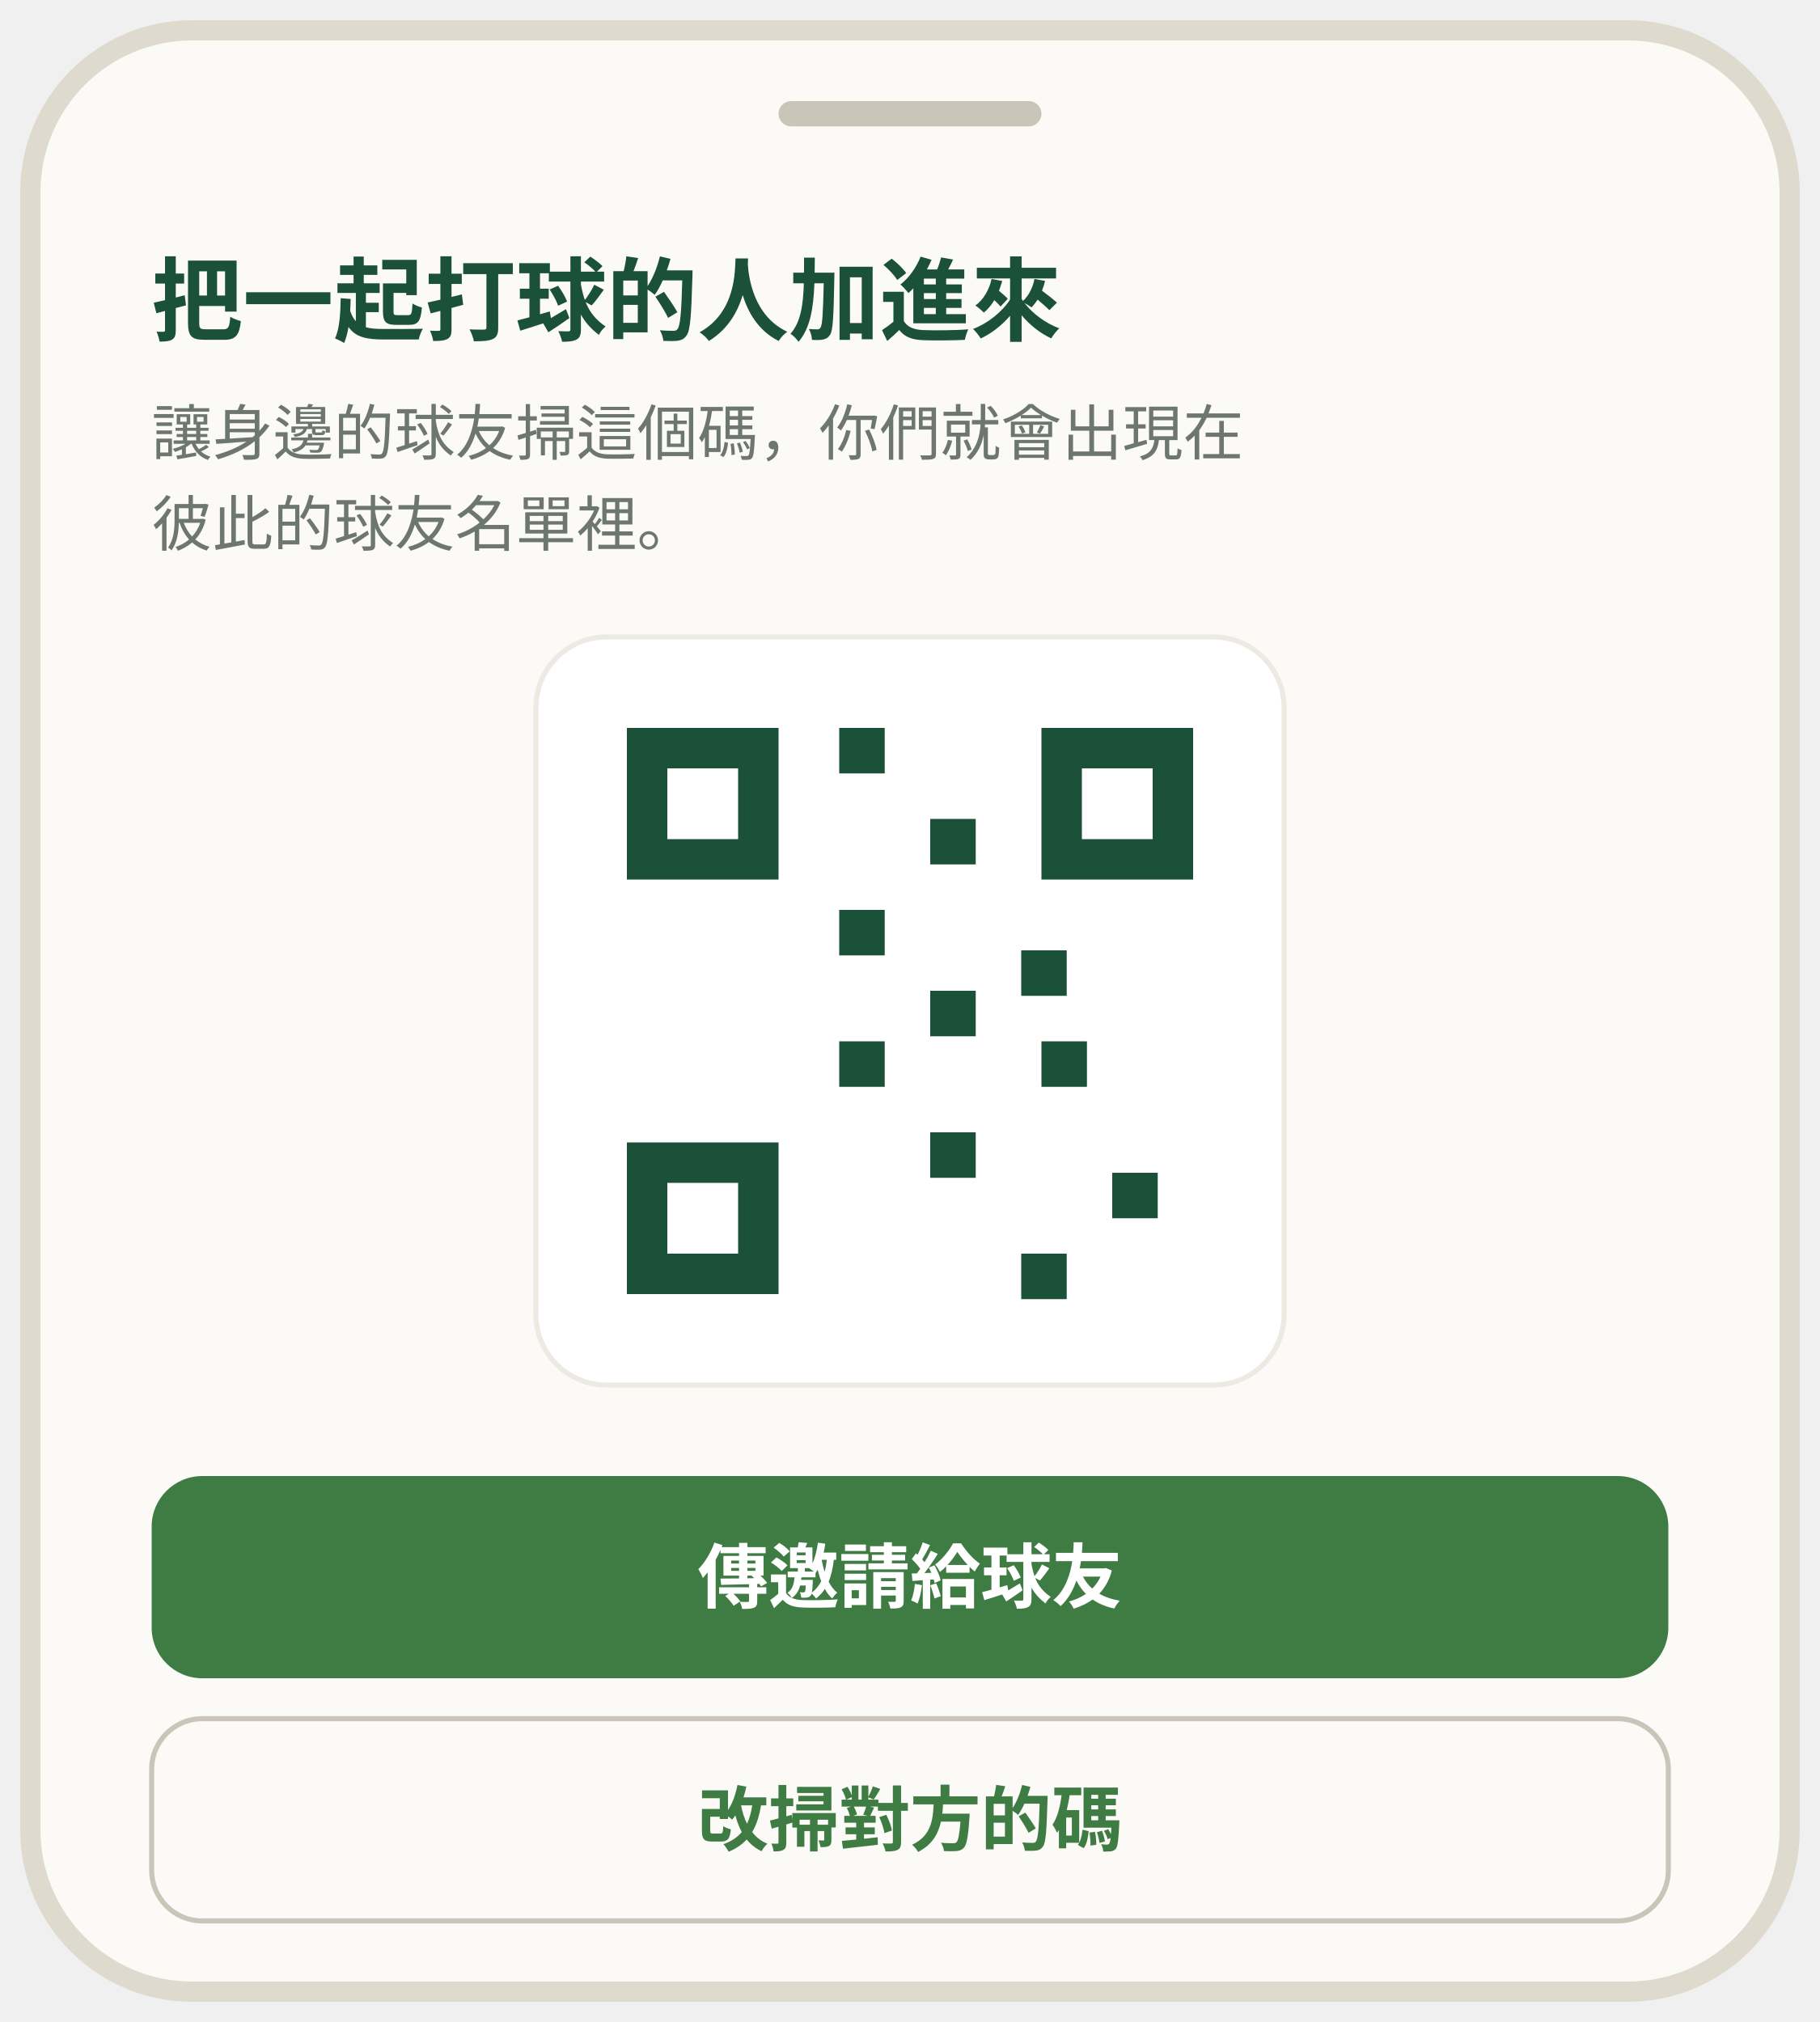
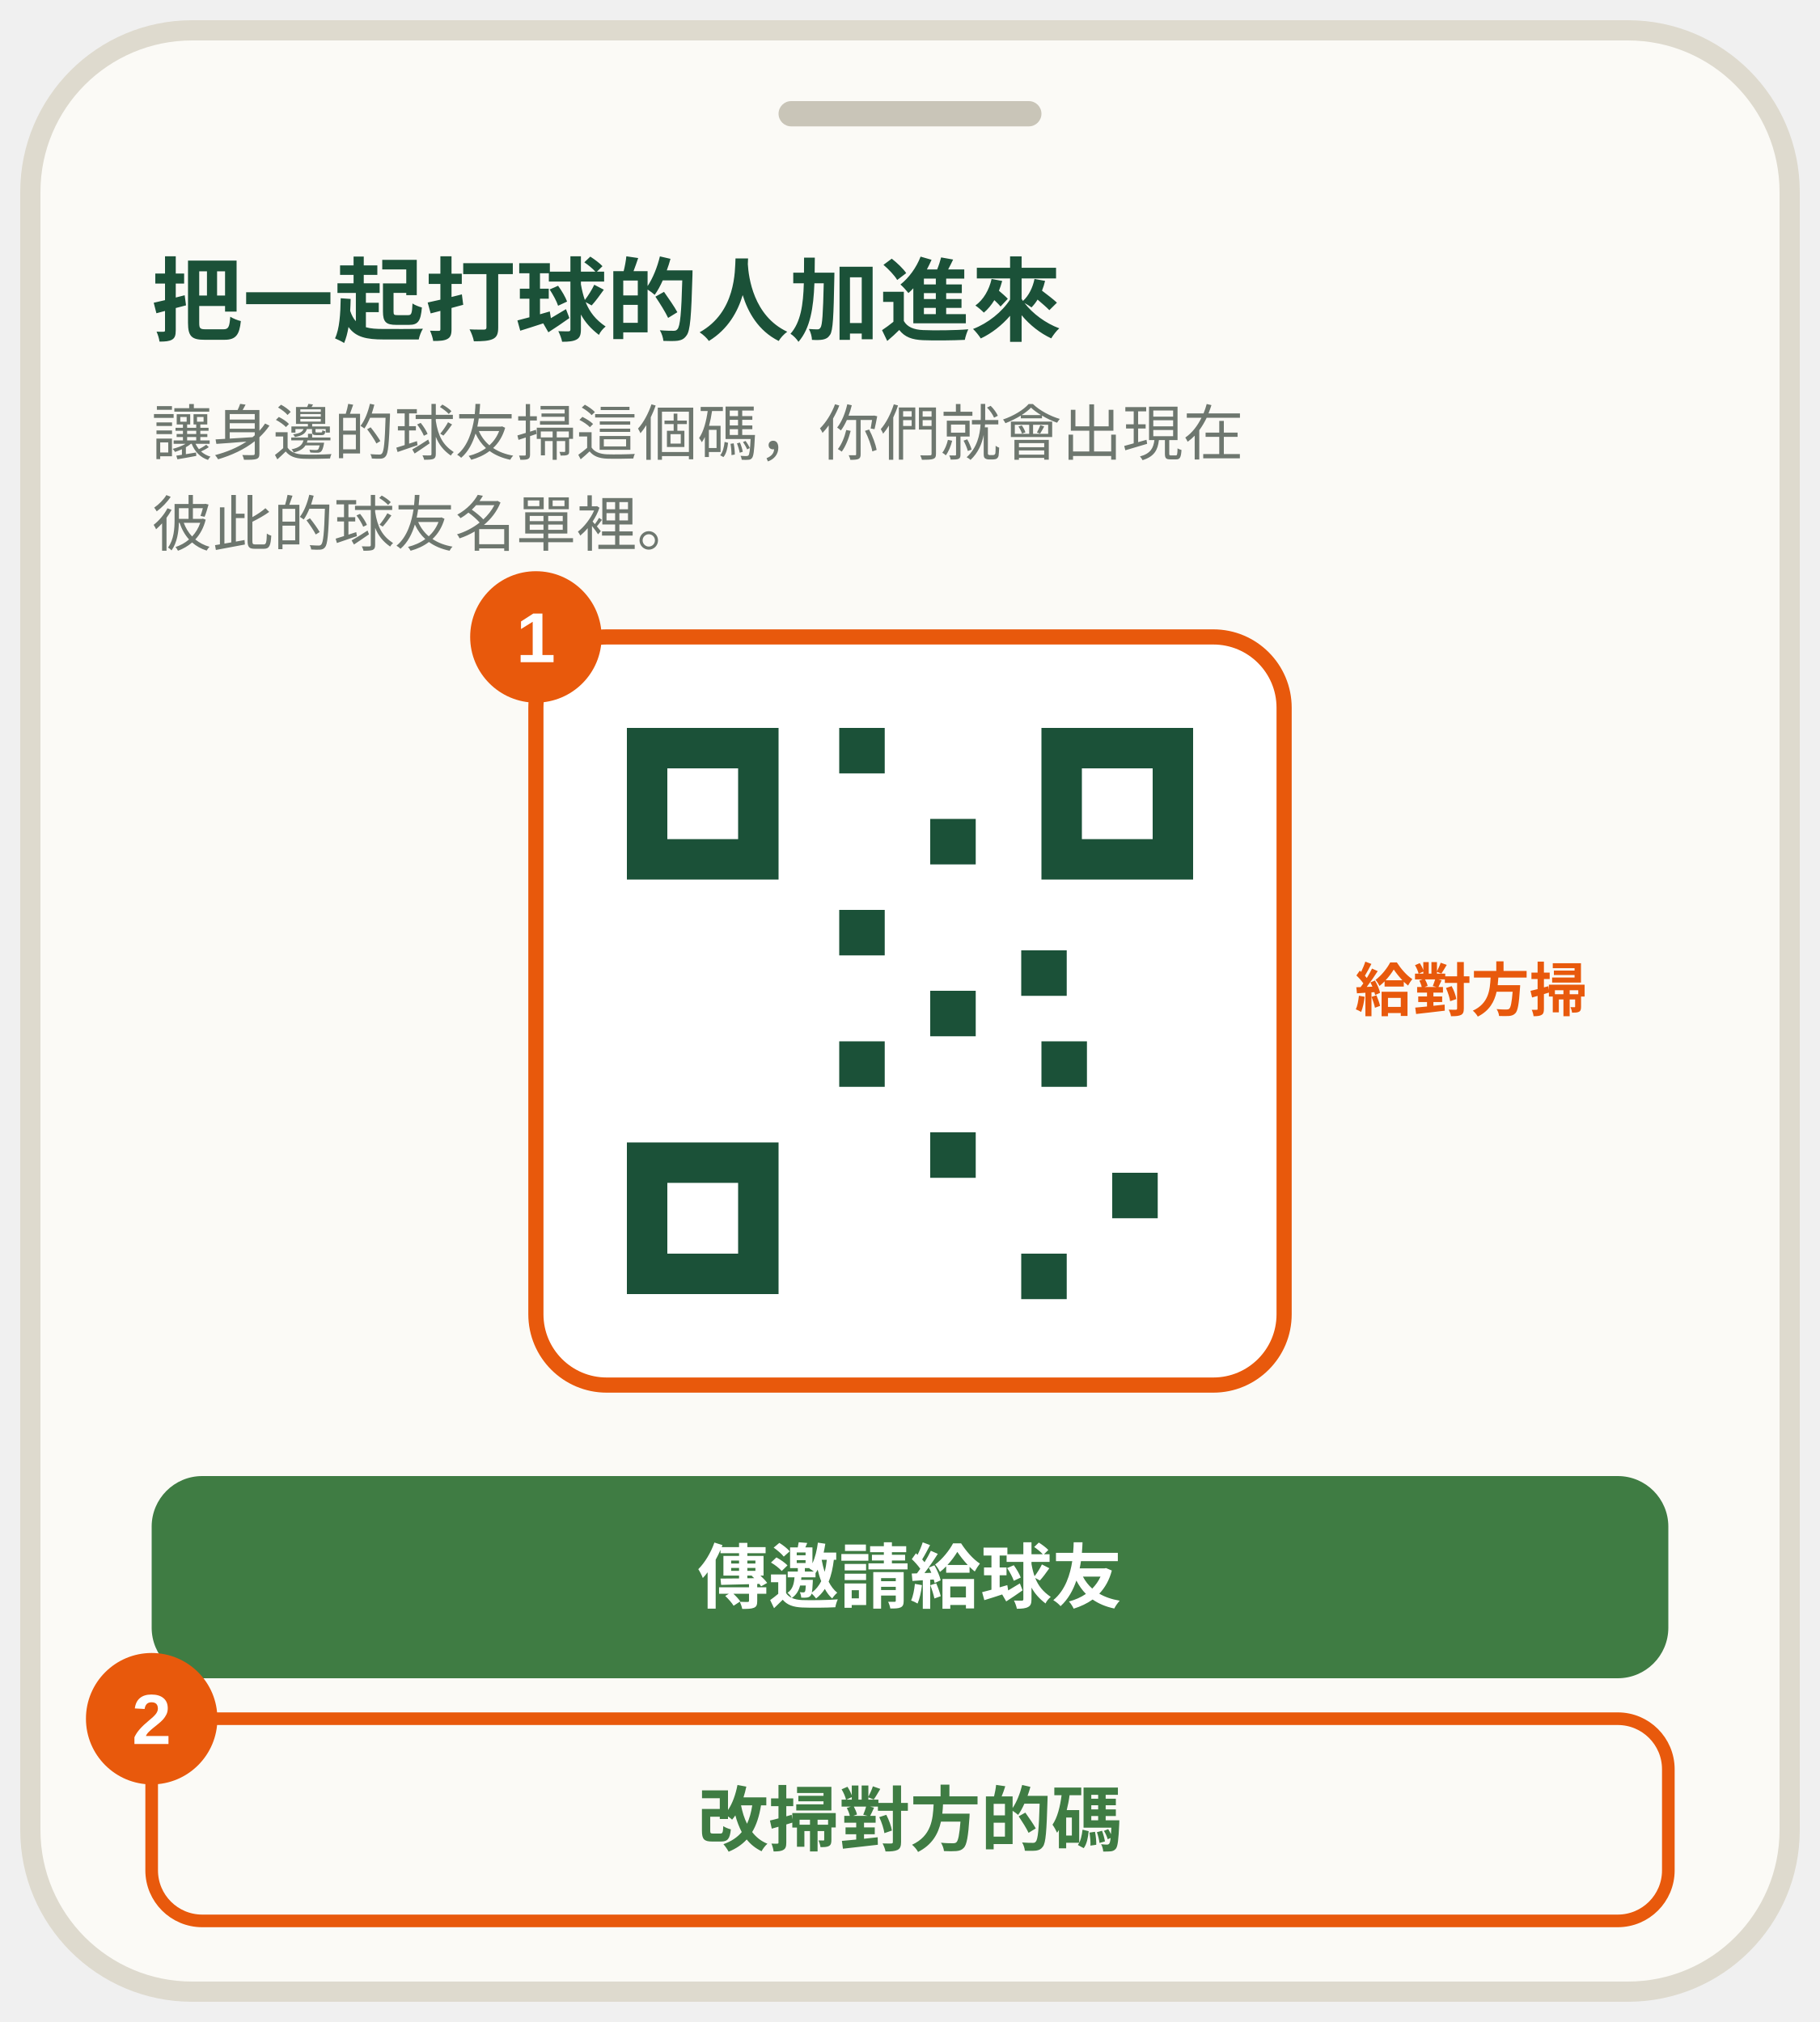
<svg xmlns="http://www.w3.org/2000/svg" viewBox="0 0 360 400" font-family="-apple-system, BlinkMacSystemFont, 'Segoe UI', 'PingFang TC', 'Noto Sans TC', 'Helvetica Neue', Arial, sans-serif">
  <rect x="4" y="4" width="352" height="392" rx="34" fill="#DEDACE" />
  <rect x="8" y="8" width="344" height="384" rx="30" fill="#FBFAF6" />
  <rect x="154" y="20" width="52" height="5" rx="2.5" fill="#C9C5B8" />
  <text x="30" y="66" font-size="18" fill="#1B5138" font-weight="800">把一起打球的人加進來</text>
  <text x="30" y="90" font-size="12" fill="#6E776F">讓身邊的球友掃這個碼，你們就會出現在</text>
  <text x="30" y="108" font-size="12" fill="#6E776F">彼此的球友名單裡。</text>
-   <rect x="106" y="126" width="148" height="148" rx="14" fill="#FFFFFF" stroke="#ECEAE2" />
+   <rect x="106" y="126" width="148" height="148" rx="14" fill="#FFFFFF" stroke="#E8590C" stroke-width="3" />
+   <circle cx="106" cy="126" r="13" fill="#E8590C" />
+   <text x="106" y="131" font-size="14" fill="#FFFFFF" font-weight="800" text-anchor="middle">1</text>
+   <text x="268" y="200" font-size="11.5" fill="#E8590C" font-weight="800">給對方掃</text>
  <g fill="#1B5138">
    <rect x="124" y="144" width="30" height="30" />
    <rect x="206" y="144" width="30" height="30" />
    <rect x="124" y="226" width="30" height="30" />
    <rect x="132" y="152" width="14" height="14" fill="#FFFFFF" />
    <rect x="214" y="152" width="14" height="14" fill="#FFFFFF" />
    <rect x="132" y="234" width="14" height="14" fill="#FFFFFF" />
    <rect x="166" y="144" width="9" height="9" />
    <rect x="184" y="162" width="9" height="9" />
    <rect x="166" y="180" width="9" height="9" />
    <rect x="202" y="188" width="9" height="9" />
    <rect x="166" y="206" width="9" height="9" />
    <rect x="184" y="224" width="9" height="9" />
    <rect x="206" y="206" width="9" height="9" />
    <rect x="220" y="232" width="9" height="9" />
    <rect x="184" y="196" width="9" height="9" />
    <rect x="202" y="248" width="9" height="9" />
  </g>
  <rect x="30" y="292" width="300" height="40" rx="10" fill="#3F7C43" />
  <text x="180" y="317" font-size="14" fill="#FFFFFF" font-weight="700" text-anchor="middle">傳邀請給球友</text>
-   <rect x="30" y="340" width="300" height="40" rx="10" fill="none" stroke="#C9C5B8" />
+   <rect x="30" y="340" width="300" height="40" rx="10" fill="none" stroke="#E8590C" stroke-width="2.5" />
+   <circle cx="30" cy="340" r="13" fill="#E8590C" />
+   <text x="30" y="345" font-size="14" fill="#FFFFFF" font-weight="800" text-anchor="middle">2</text>
  <text x="180" y="365" font-size="14" fill="#3F7C43" font-weight="700" text-anchor="middle">改掃對方的碼</text>
</svg>
